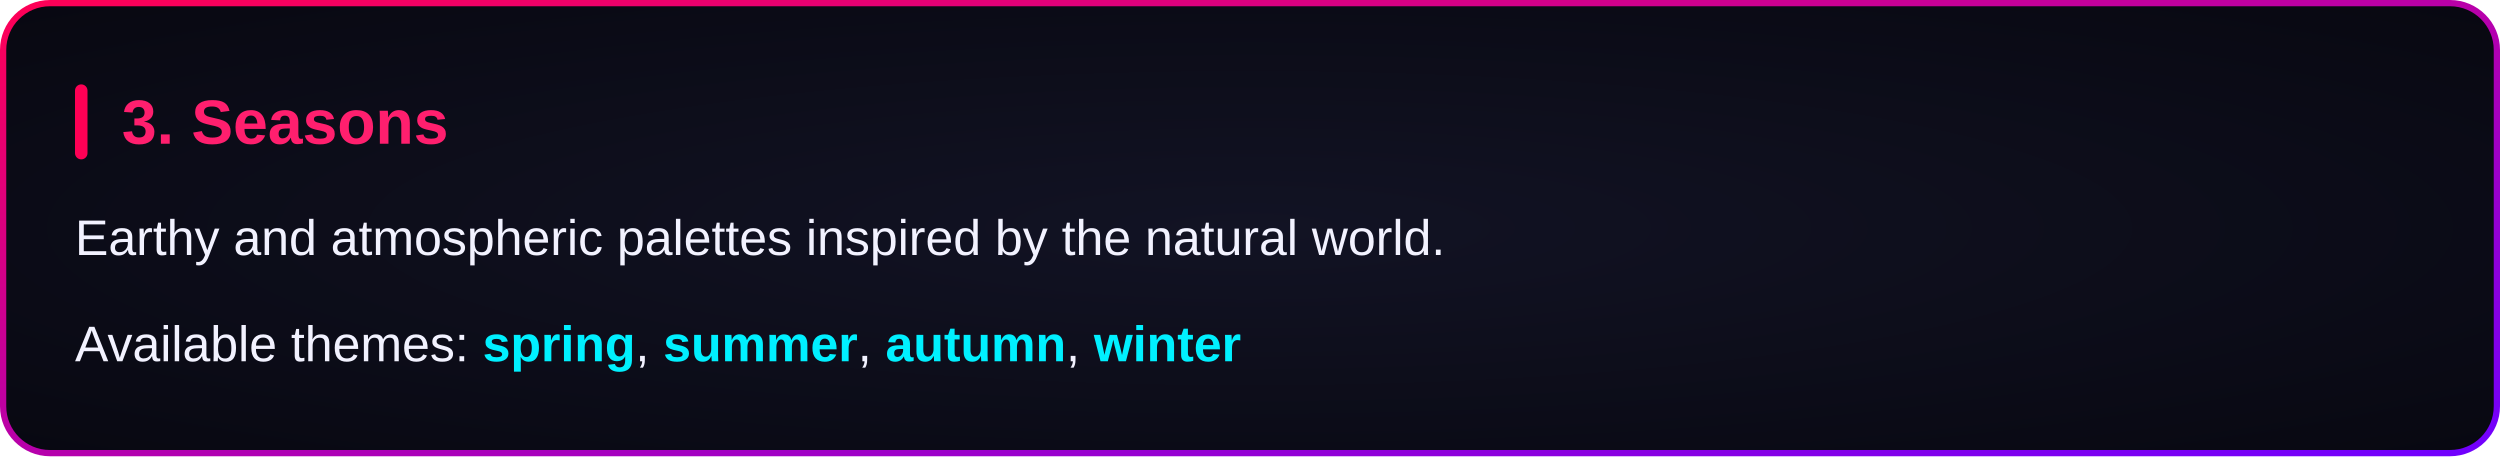
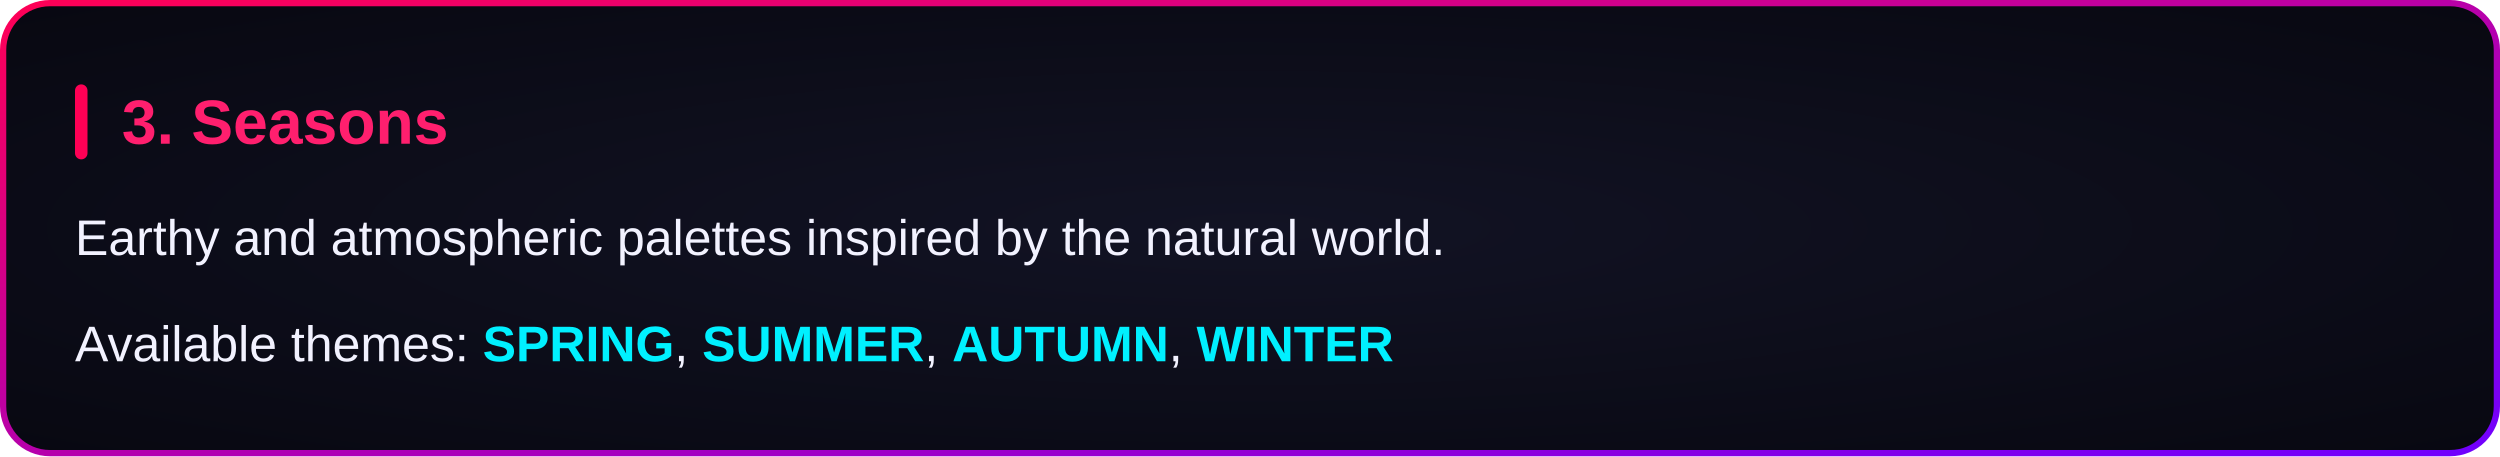
<svg xmlns="http://www.w3.org/2000/svg" width="800" height="146" viewBox="0 0 800 146">
  <style>
@keyframes entry {
  from { opacity: 0; } to { opacity: 1; transform: none; }
}
.entry {
  animation: entry 0.8s ease-out both;
  transform-box: fill-box;
  transform-origin: center;
}
@media (prefers-reduced-motion: reduce) {
  .entry { animation: none; }
}
</style>
  <g class="entry">
    <defs>
      <radialGradient id="background" cx="0.5" cy="0.5" r="0.7">
        <stop offset="0" stop-color="#121324" />
        <stop offset="1" stop-color="#080811" />
      </radialGradient>
      <linearGradient id="border" x1="0" y1="0" x2="1" y2="1">
        <stop offset="0" stop-color="#FF0055" />
        <stop offset="1" stop-color="#7000FF" />
      </linearGradient>
    </defs>
    <rect x="1" y="1" width="798" height="144" rx="15" fill="url(#background)" stroke="none" stroke-width="2" />
    <rect x="1" y="1" width="798" height="144" rx="15" fill="none" stroke="url(#border)" stroke-width="2" />
    <g font-family="Arial, Helvetica, sans-serif">
      <rect x="24.0" y="27.0" width="4" height="24.0" rx="2" fill="#FF0055" />
      <text x="39.0" y="46.0" font-size="20" fill="#FF1F6E" font-weight="700">3. Seasons</text>
      <text x="24.0" y="81.6" font-size="16" fill="#F2F2FF">Earthy and atmospheric palettes inspired by the natural world.</text>
-       <text x="24.0" y="115.6" font-size="16" fill="#F2F2FF">Available themes: <tspan fill="#00F0FF" font-weight="700">spring</tspan>, <tspan fill="#00F0FF" font-weight="700">summer</tspan>, <tspan fill="#00F0FF" font-weight="700">autumn</tspan>, <tspan fill="#00F0FF" font-weight="700">winter</tspan>
+       <text x="24.0" y="115.6" font-size="16" fill="#F2F2FF">Available themes: <tspan fill="#00F0FF" font-weight="700">SPRING</tspan>, <tspan fill="#00F0FF" font-weight="700">SUMMER</tspan>, <tspan fill="#00F0FF" font-weight="700">AUTUMN</tspan>, <tspan fill="#00F0FF" font-weight="700">WINTER</tspan>
      </text>
    </g>
  </g>
</svg>
